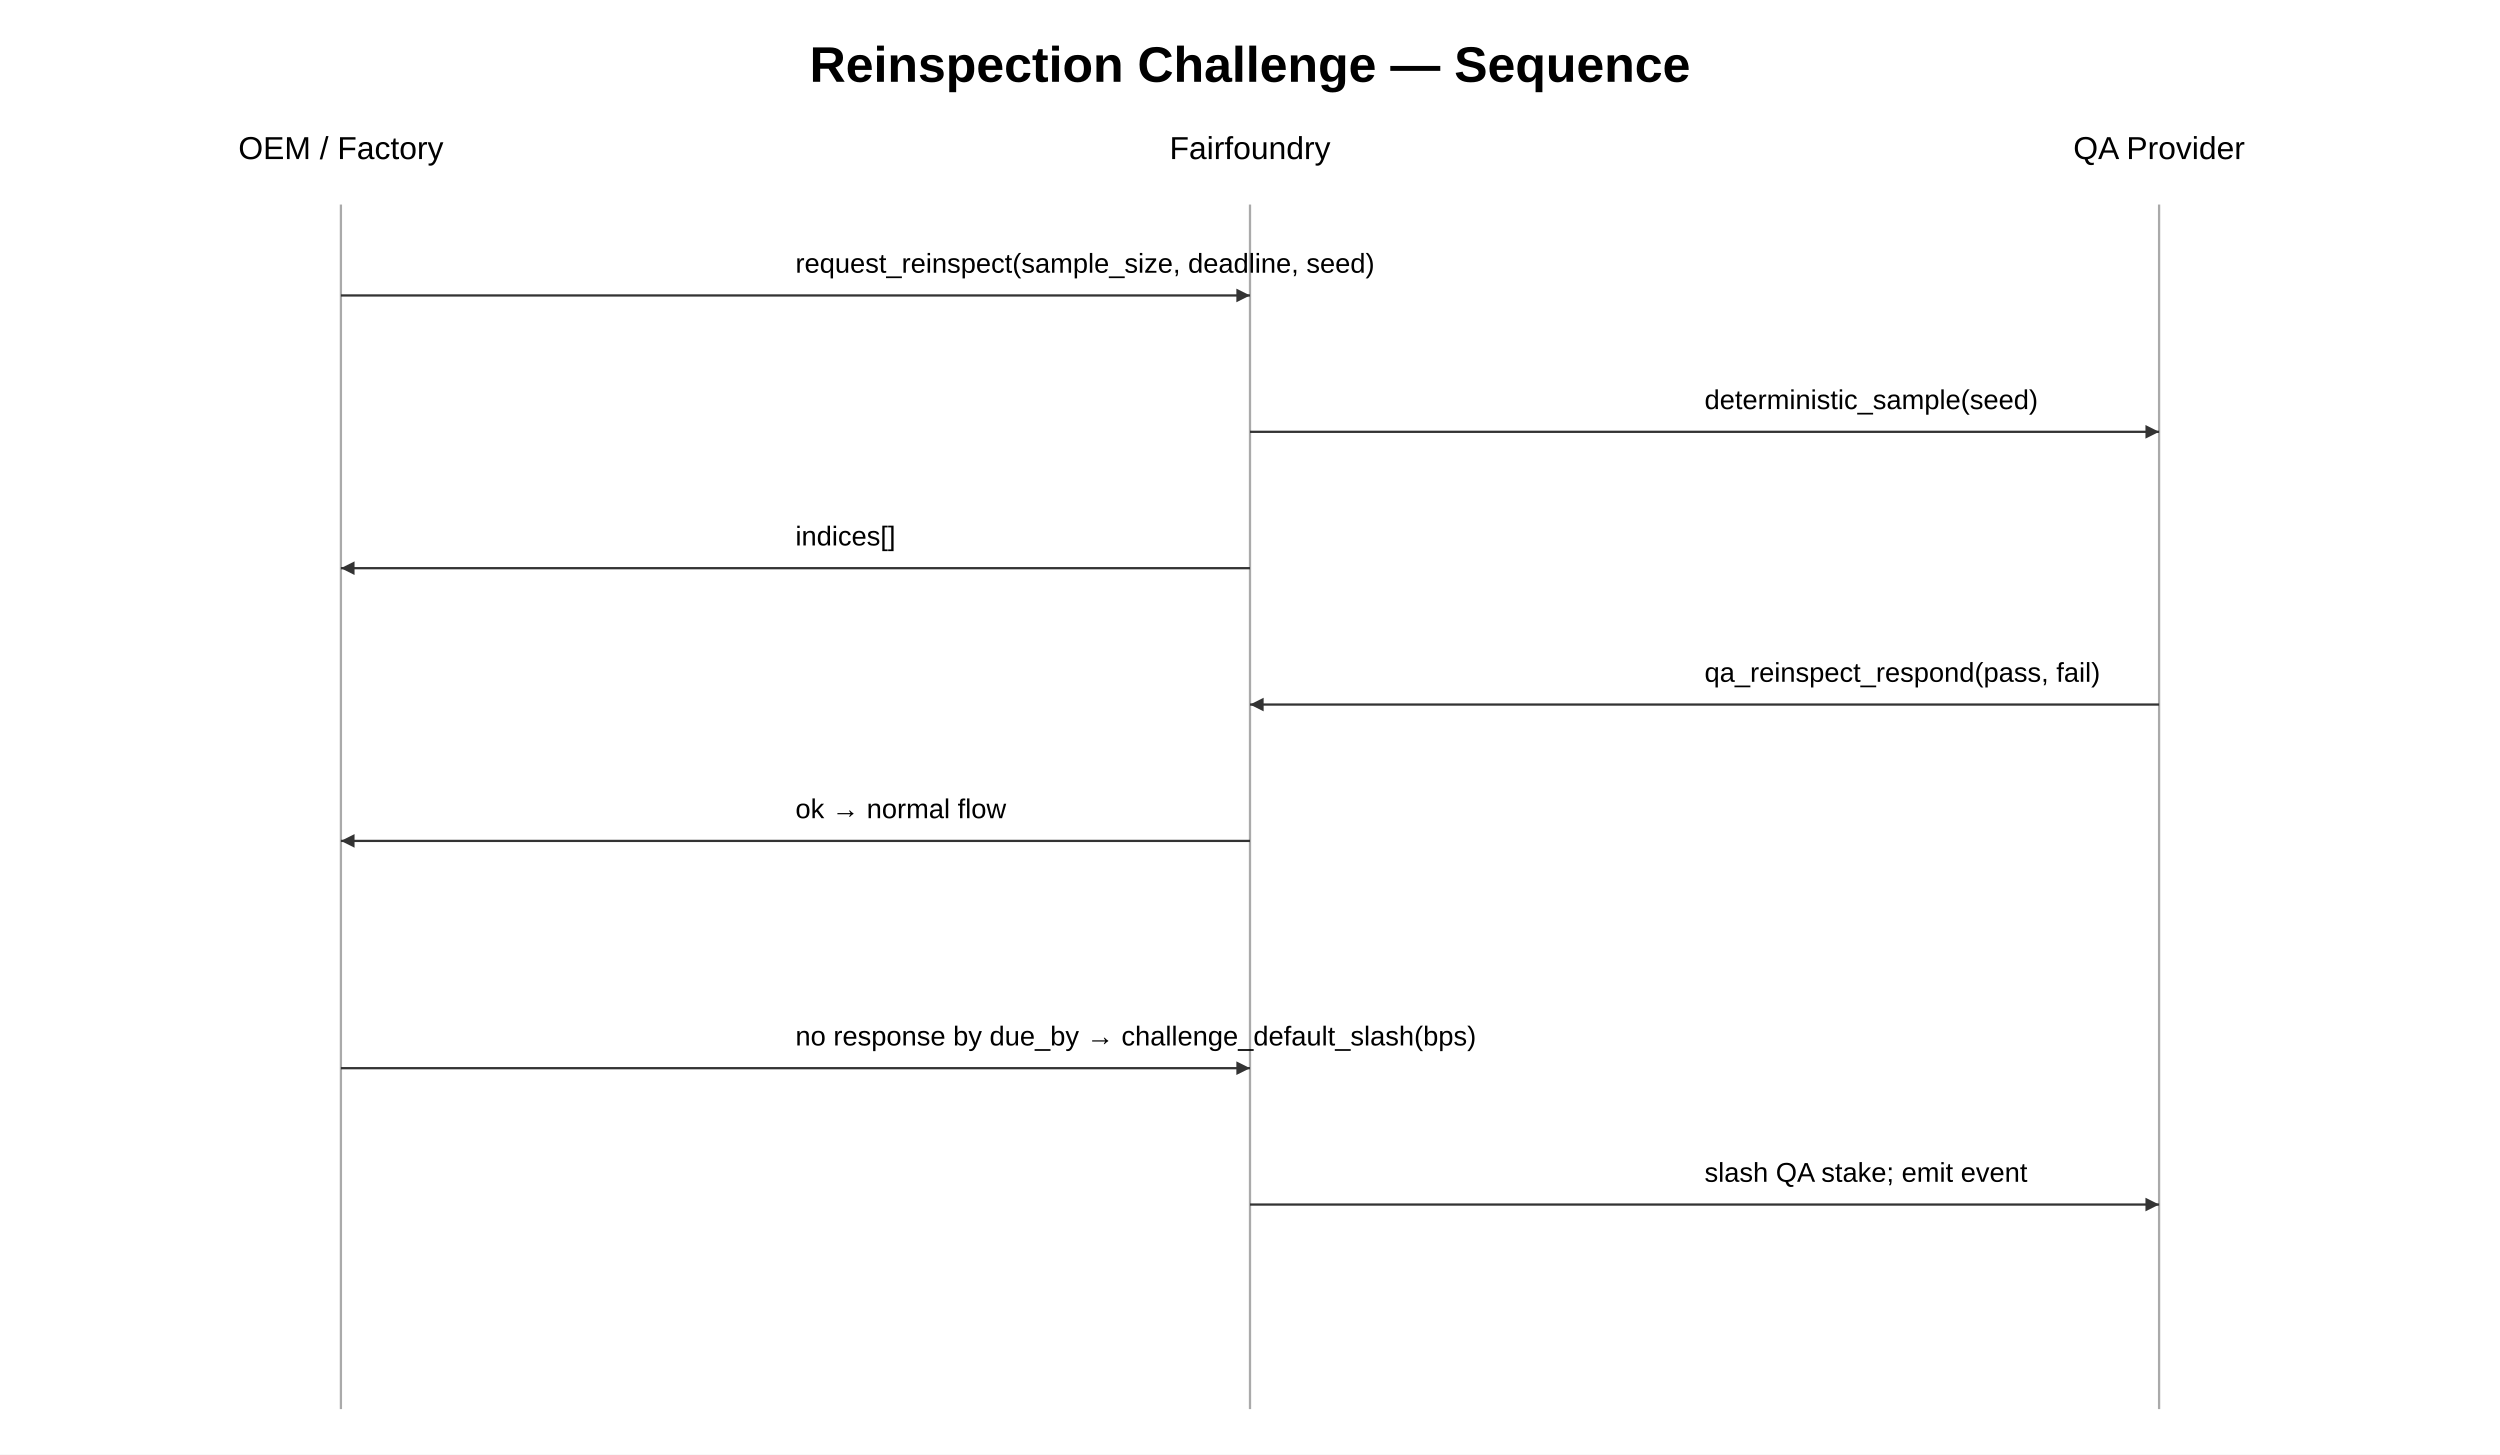
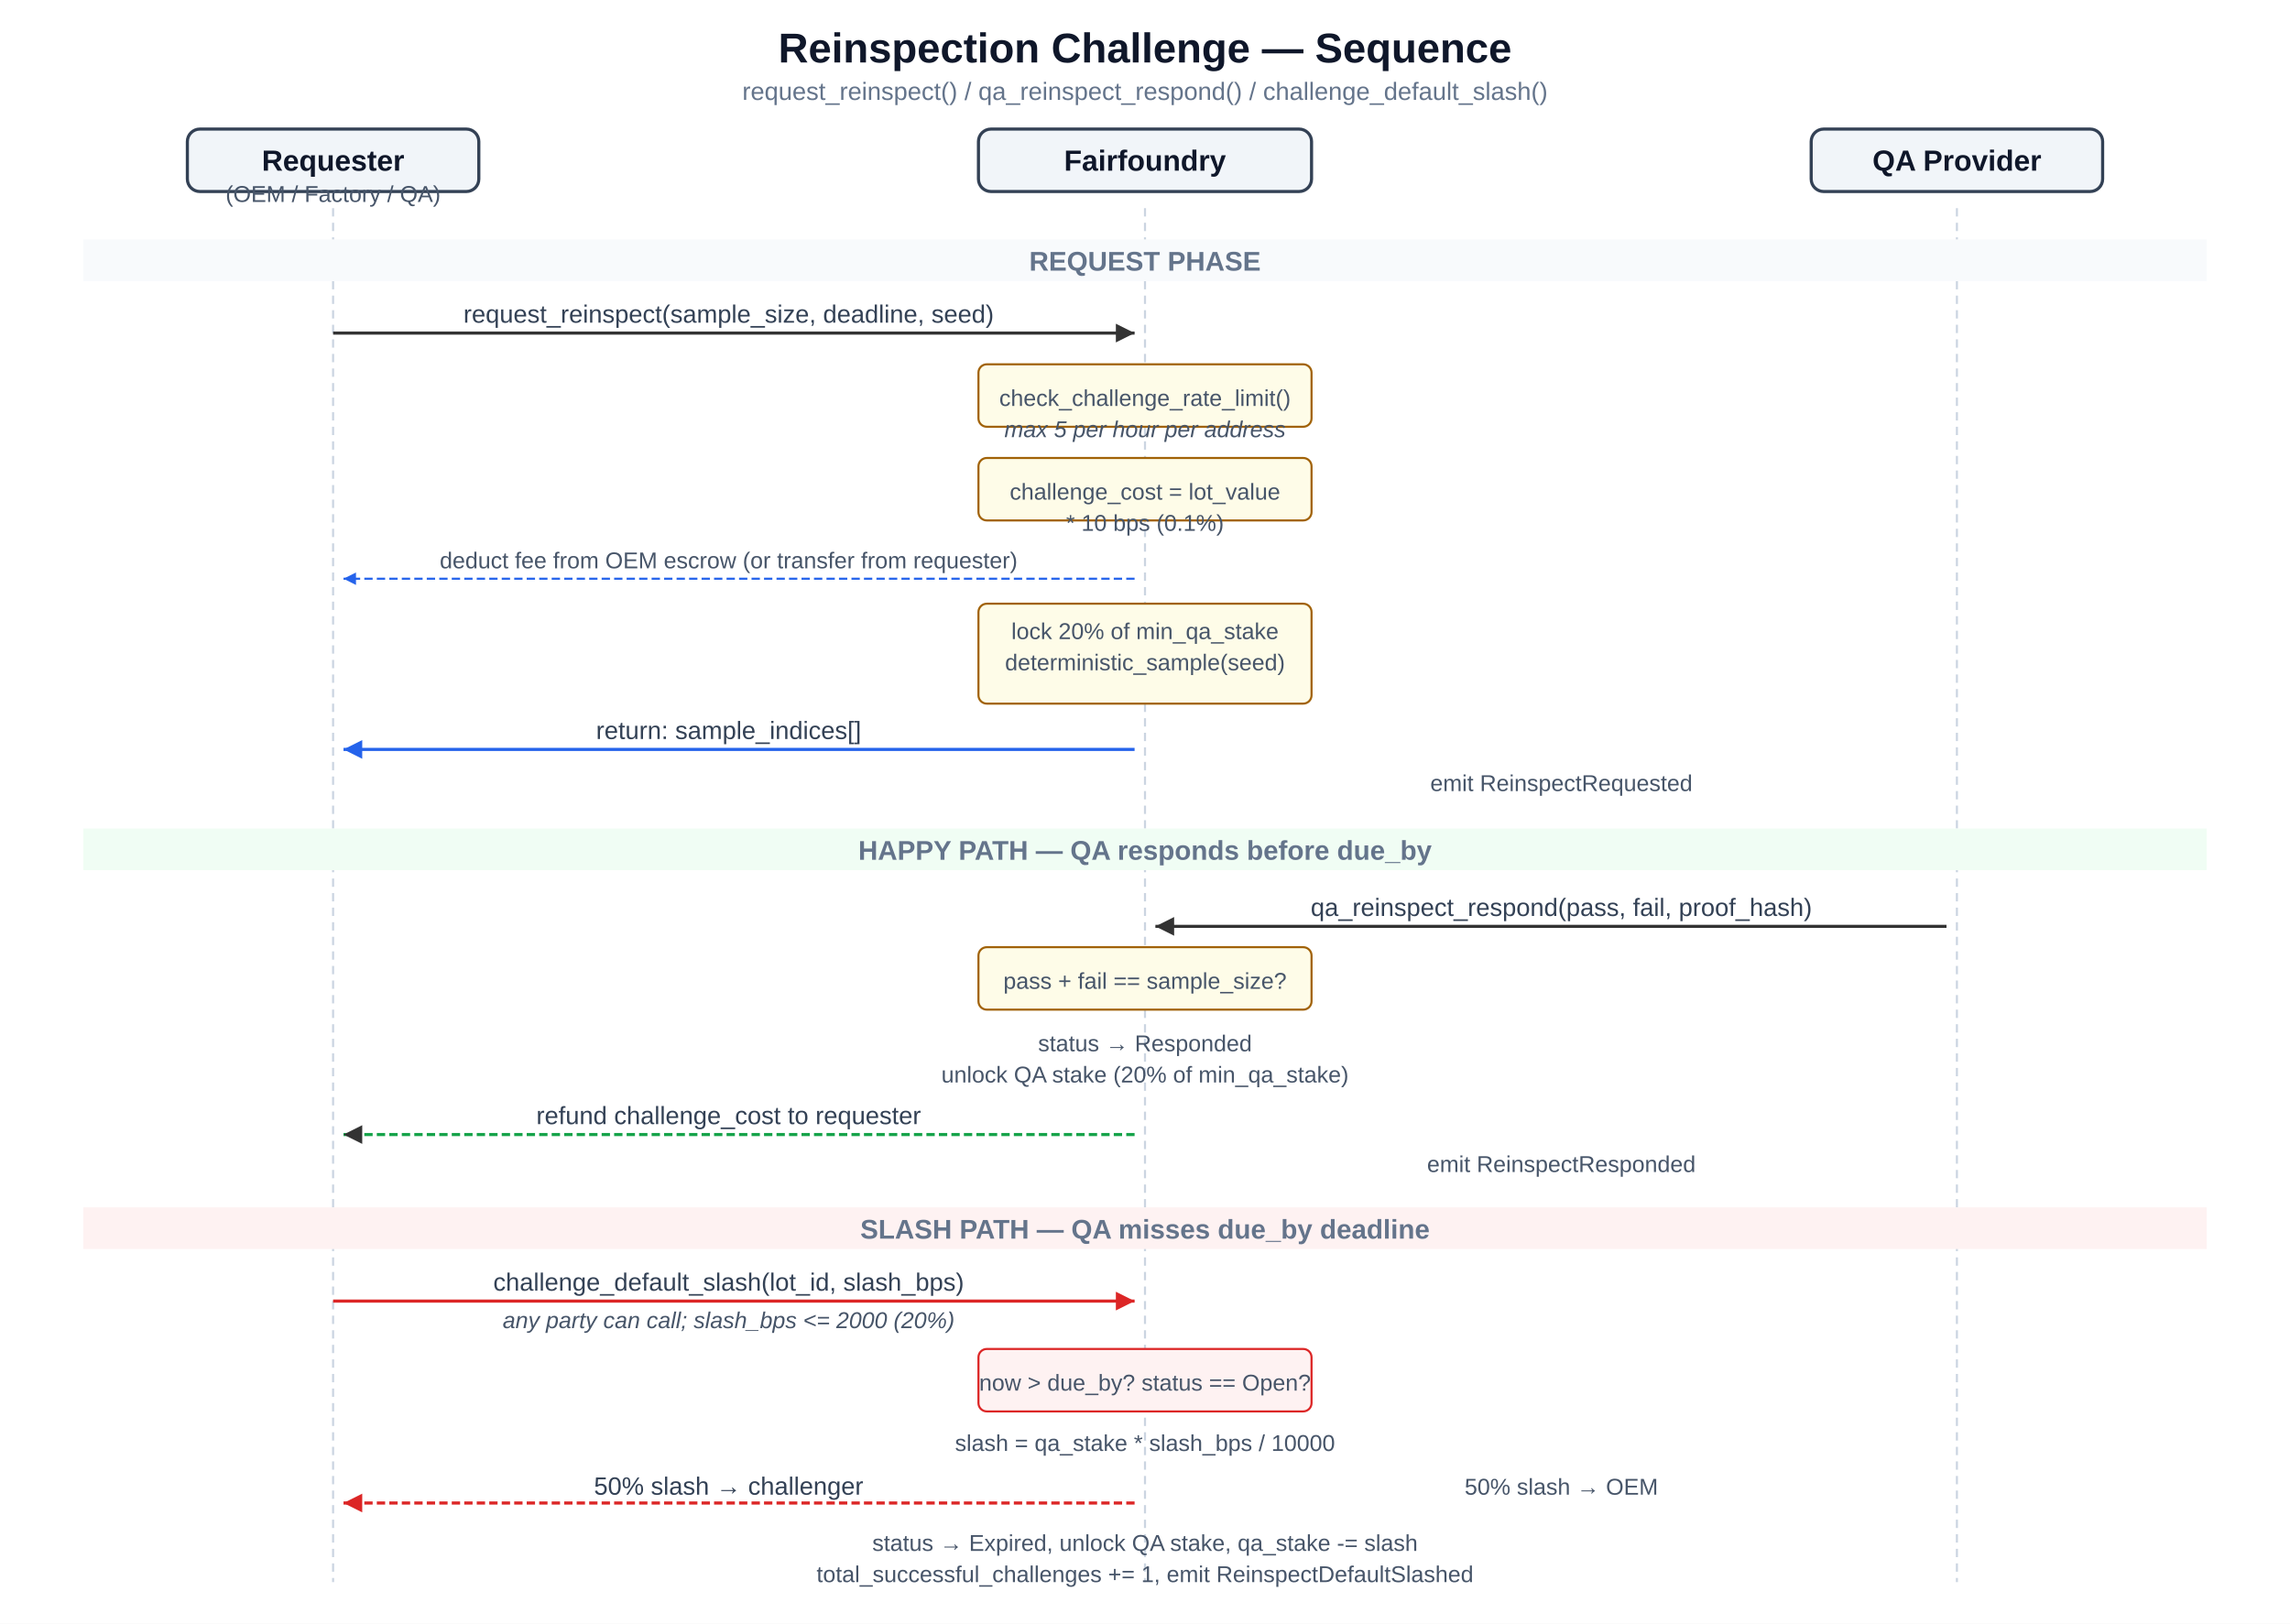
- <svg xmlns="http://www.w3.org/2000/svg" width="1100" height="640" viewBox="0 0 1100 640">
+ <svg xmlns="http://www.w3.org/2000/svg" width="1100" height="780" viewBox="0 0 1100 780">
  <defs>
    <marker id="arrow" markerWidth="10" markerHeight="10" refX="6" refY="3" orient="auto">
      <path d="M0,0 L0,6 L6,3 z" fill="#333" />
    </marker>
+     <marker id="arrow-ret" markerWidth="10" markerHeight="10" refX="6" refY="3" orient="auto">
+       <path d="M0,0 L0,6 L6,3 z" fill="#2563eb" />
+     </marker>
+     <marker id="arrow-red" markerWidth="10" markerHeight="10" refX="6" refY="3" orient="auto">
+       <path d="M0,0 L0,6 L6,3 z" fill="#dc2626" />
+     </marker>
+     <style>
+       .title    { font-family: Arial, sans-serif; font-size: 20px; font-weight: bold; fill:#0f172a; }
+       .subtitle { font-family: Arial, sans-serif; font-size: 12px; fill:#64748b; }
+       .actor    { font-family: Arial, sans-serif; font-size: 14px; font-weight: bold; fill:#0f172a; }
+       .msg      { font-family: Arial, sans-serif; font-size: 12px; fill:#334155; }
+       .note     { font-family: Arial, sans-serif; font-size: 11px; fill:#475569; }
+       .note-b   { font-family: Arial, sans-serif; font-size: 11px; fill:#475569; font-style: italic; }
+       .sep      { font-family: Arial, sans-serif; font-size: 13px; font-weight: bold; fill:#64748b; }
+     </style>
  </defs>
-   <rect x="0" y="0" width="1100" height="640" fill="#ffffff" />
-   <text x="550" y="36" font-family="Arial" font-size="22" font-weight="bold" text-anchor="middle" fill="#000">Reinspection Challenge — Sequence</text>
-   <text x="150" y="70" font-family="Arial" font-size="14" font-weight="normal" text-anchor="middle" fill="#000">OEM / Factory</text>
-   <text x="550" y="70" font-family="Arial" font-size="14" font-weight="normal" text-anchor="middle" fill="#000">Fairfoundry</text>
-   <text x="950" y="70" font-family="Arial" font-size="14" font-weight="normal" text-anchor="middle" fill="#000">QA Provider</text>
-   <line x1="150" y1="90" x2="150" y2="620" stroke="#aaa" />
-   <line x1="550" y1="90" x2="550" y2="620" stroke="#aaa" />
-   <line x1="950" y1="90" x2="950" y2="620" stroke="#aaa" />
-   <text x="350" y="120" font-family="Arial" font-size="12" font-weight="normal" text-anchor="start" fill="#000">request_reinspect(sample_size, deadline, seed)</text>
-   <line x1="150" y1="130" x2="550" y2="130" stroke="#333" marker-end="url(#arrow)" />
-   <text x="750" y="180" font-family="Arial" font-size="12" font-weight="normal" text-anchor="start" fill="#000">deterministic_sample(seed)</text>
-   <line x1="550" y1="190" x2="950" y2="190" stroke="#333" marker-end="url(#arrow)" />
-   <text x="350" y="240" font-family="Arial" font-size="12" font-weight="normal" text-anchor="start" fill="#000">indices[]</text>
-   <line x1="550" y1="250" x2="150" y2="250" stroke="#333" marker-end="url(#arrow)" />
-   <text x="750" y="300" font-family="Arial" font-size="12" font-weight="normal" text-anchor="start" fill="#000">qa_reinspect_respond(pass, fail)</text>
-   <line x1="950" y1="310" x2="550" y2="310" stroke="#333" marker-end="url(#arrow)" />
-   <text x="350" y="360" font-family="Arial" font-size="12" font-weight="normal" text-anchor="start" fill="#000">ok → normal flow</text>
-   <line x1="550" y1="370" x2="150" y2="370" stroke="#333" marker-end="url(#arrow)" />
-   <text x="350" y="460" font-family="Arial" font-size="12" font-weight="normal" text-anchor="start" fill="#000">no response by due_by → challenge_default_slash(bps)</text>
-   <line x1="150" y1="470" x2="550" y2="470" stroke="#333" marker-end="url(#arrow)" />
-   <text x="750" y="520" font-family="Arial" font-size="12" font-weight="normal" text-anchor="start" fill="#000">slash QA stake; emit event</text>
-   <line x1="550" y1="530" x2="950" y2="530" stroke="#333" marker-end="url(#arrow)" />
+   <rect x="0" y="0" width="1100" height="780" fill="#ffffff" />
+   <text x="550" y="30" class="title" text-anchor="middle">Reinspection Challenge — Sequence</text>
+   <text x="550" y="48" class="subtitle" text-anchor="middle">request_reinspect() / qa_reinspect_respond() / challenge_default_slash()</text>
+   <rect x="90" y="62" width="140" height="30" rx="6" ry="6" fill="#f1f5f9" stroke="#334155" stroke-width="1.5" />
+   <text x="160" y="82" class="actor" text-anchor="middle">Requester</text>
+   <text x="160" y="97" class="note" text-anchor="middle">(OEM / Factory / QA)</text>
+   <rect x="470" y="62" width="160" height="30" rx="6" ry="6" fill="#f1f5f9" stroke="#334155" stroke-width="1.5" />
+   <text x="550" y="82" class="actor" text-anchor="middle">Fairfoundry</text>
+   <rect x="870" y="62" width="140" height="30" rx="6" ry="6" fill="#f1f5f9" stroke="#334155" stroke-width="1.5" />
+   <text x="940" y="82" class="actor" text-anchor="middle">QA Provider</text>
+   <line x1="160" y1="100" x2="160" y2="760" stroke="#cbd5e1" stroke-dasharray="4,3" />
+   <line x1="550" y1="100" x2="550" y2="760" stroke="#cbd5e1" stroke-dasharray="4,3" />
+   <line x1="940" y1="100" x2="940" y2="760" stroke="#cbd5e1" stroke-dasharray="4,3" />
+   <rect x="40" y="115" width="1020" height="20" fill="#f8fafc" />
+   <text x="550" y="130" class="sep" text-anchor="middle">REQUEST PHASE</text>
+   <text x="350" y="155" class="msg" text-anchor="middle">request_reinspect(sample_size, deadline, seed)</text>
+   <line x1="160" y1="160" x2="545" y2="160" stroke="#333" stroke-width="1.5" marker-end="url(#arrow)" />
+   <rect x="470" y="175" width="160" height="30" rx="4" ry="4" fill="#fefce8" stroke="#a16207" stroke-width="1" />
+   <text x="550" y="195" class="note" text-anchor="middle">check_challenge_rate_limit()</text>
+   <text x="550" y="210" class="note-b" text-anchor="middle">max 5 per hour per address</text>
+   <rect x="470" y="220" width="160" height="30" rx="4" ry="4" fill="#fefce8" stroke="#a16207" stroke-width="1" />
+   <text x="550" y="240" class="note" text-anchor="middle">challenge_cost = lot_value</text>
+   <text x="550" y="255" class="note" text-anchor="middle">* 10 bps (0.1%)</text>
+   <text x="350" y="273" class="note" text-anchor="middle">deduct fee from OEM escrow (or transfer from requester)</text>
+   <line x1="545" y1="278" x2="165" y2="278" stroke="#2563eb" stroke-width="1" stroke-dasharray="4,2" marker-end="url(#arrow-ret)" />
+   <rect x="470" y="290" width="160" height="48" rx="4" ry="4" fill="#fefce8" stroke="#a16207" stroke-width="1" />
+   <text x="550" y="307" class="note" text-anchor="middle">lock 20% of min_qa_stake</text>
+   <text x="550" y="322" class="note" text-anchor="middle">deterministic_sample(seed)</text>
+   <text x="350" y="355" class="msg" text-anchor="middle">return: sample_indices[]</text>
+   <line x1="545" y1="360" x2="165" y2="360" stroke="#2563eb" stroke-width="1.5" marker-end="url(#arrow-ret)" />
+   <text x="750" y="380" class="note" text-anchor="middle">emit ReinspectRequested</text>
+   <rect x="40" y="398" width="1020" height="20" fill="#f0fdf4" />
+   <text x="550" y="413" class="sep" text-anchor="middle" fill="#16a34a">HAPPY PATH — QA responds before due_by</text>
+   <text x="750" y="440" class="msg" text-anchor="middle">qa_reinspect_respond(pass, fail, proof_hash)</text>
+   <line x1="935" y1="445" x2="555" y2="445" stroke="#333" stroke-width="1.5" marker-end="url(#arrow)" />
+   <rect x="470" y="455" width="160" height="30" rx="4" ry="4" fill="#fefce8" stroke="#a16207" stroke-width="1" />
+   <text x="550" y="475" class="note" text-anchor="middle">pass + fail == sample_size?</text>
+   <text x="550" y="505" class="note" text-anchor="middle">status → Responded</text>
+   <text x="550" y="520" class="note" text-anchor="middle">unlock QA stake (20% of min_qa_stake)</text>
+   <text x="350" y="540" class="msg" text-anchor="middle">refund challenge_cost to requester</text>
+   <line x1="545" y1="545" x2="165" y2="545" stroke="#16a34a" stroke-width="1.5" stroke-dasharray="4,2" marker-end="url(#arrow)" />
+   <text x="750" y="563" class="note" text-anchor="middle">emit ReinspectResponded</text>
+   <rect x="40" y="580" width="1020" height="20" fill="#fef2f2" />
+   <text x="550" y="595" class="sep" text-anchor="middle" fill="#dc2626">SLASH PATH — QA misses due_by deadline</text>
+   <text x="350" y="620" class="msg" text-anchor="middle">challenge_default_slash(lot_id, slash_bps)</text>
+   <line x1="160" y1="625" x2="545" y2="625" stroke="#dc2626" stroke-width="1.5" marker-end="url(#arrow-red)" />
+   <text x="350" y="638" class="note-b" text-anchor="middle">any party can call; slash_bps &lt;= 2000 (20%)</text>
+   <rect x="470" y="648" width="160" height="30" rx="4" ry="4" fill="#fef2f2" stroke="#dc2626" stroke-width="1" />
+   <text x="550" y="668" class="note" text-anchor="middle">now &gt; due_by? status == Open?</text>
+   <text x="550" y="697" class="note" text-anchor="middle">slash = qa_stake * slash_bps / 10000</text>
+   <text x="350" y="718" class="msg" text-anchor="middle">50% slash → challenger</text>
+   <line x1="545" y1="722" x2="165" y2="722" stroke="#dc2626" stroke-width="1.5" stroke-dasharray="4,2" marker-end="url(#arrow-red)" />
+   <text x="750" y="718" class="note" text-anchor="middle">50% slash → OEM</text>
+   <text x="550" y="745" class="note" text-anchor="middle">status → Expired, unlock QA stake, qa_stake -= slash</text>
+   <text x="550" y="760" class="note" text-anchor="middle">total_successful_challenges += 1, emit ReinspectDefaultSlashed</text>
</svg>
